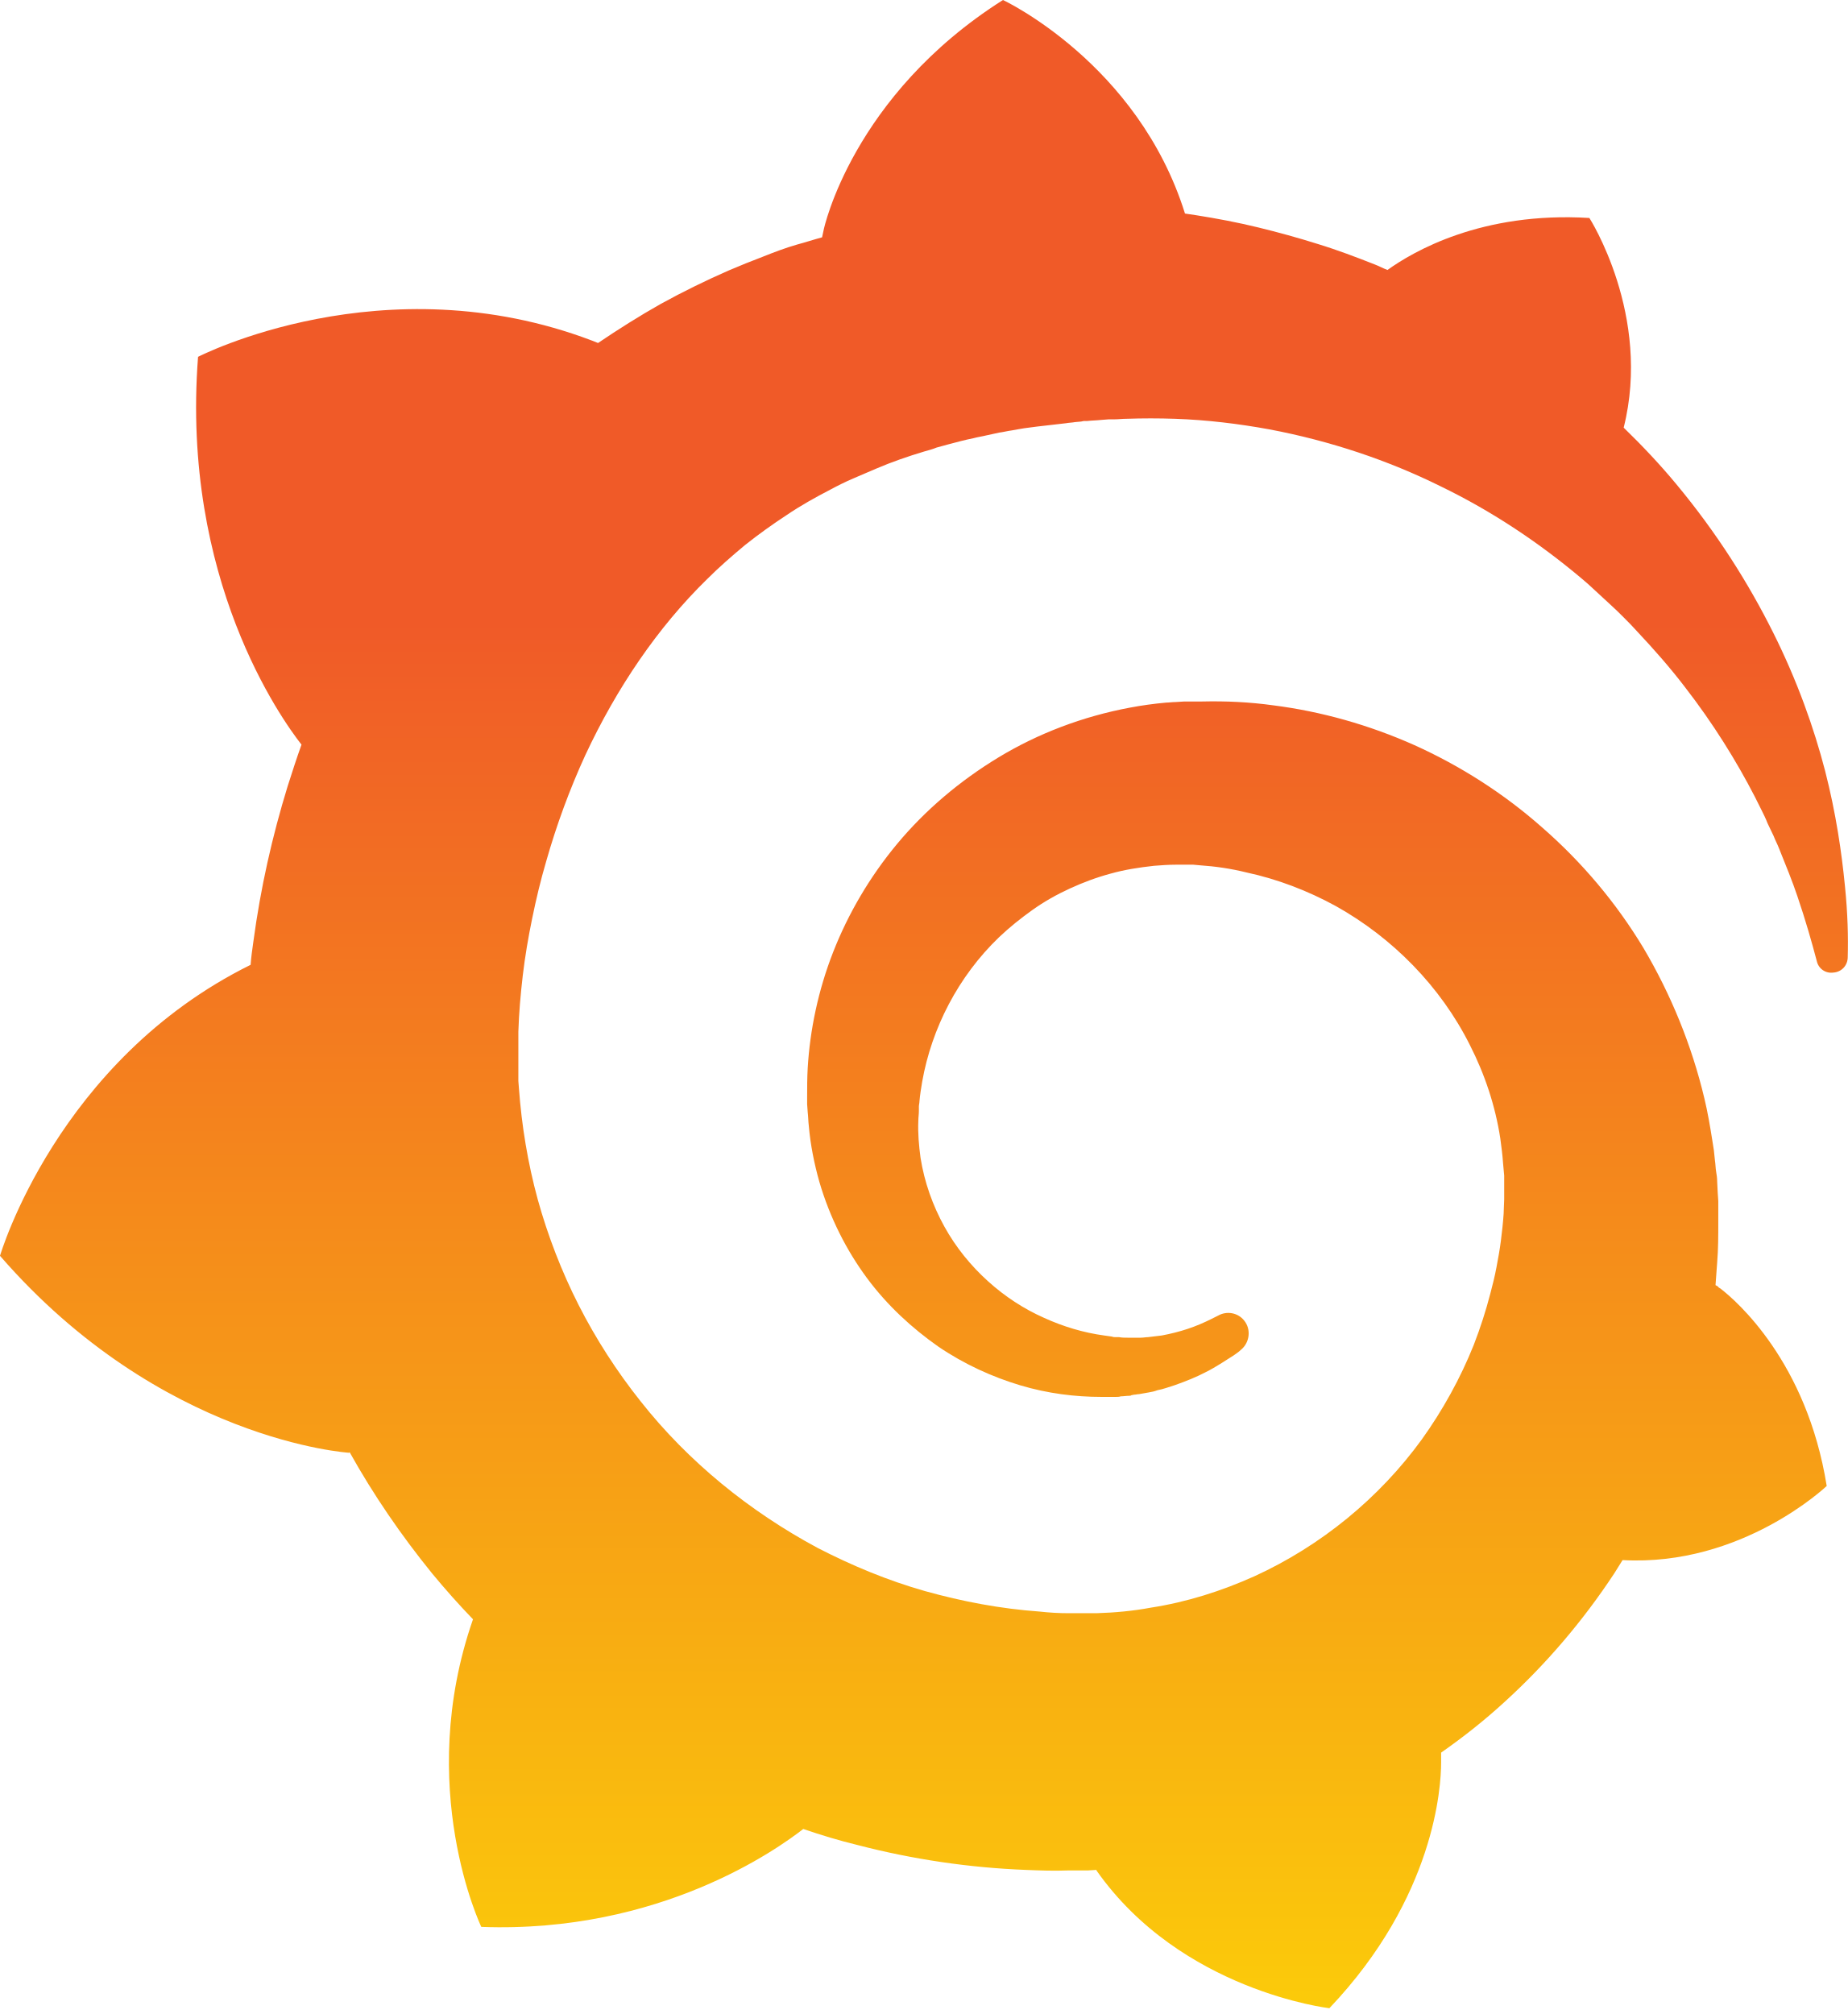
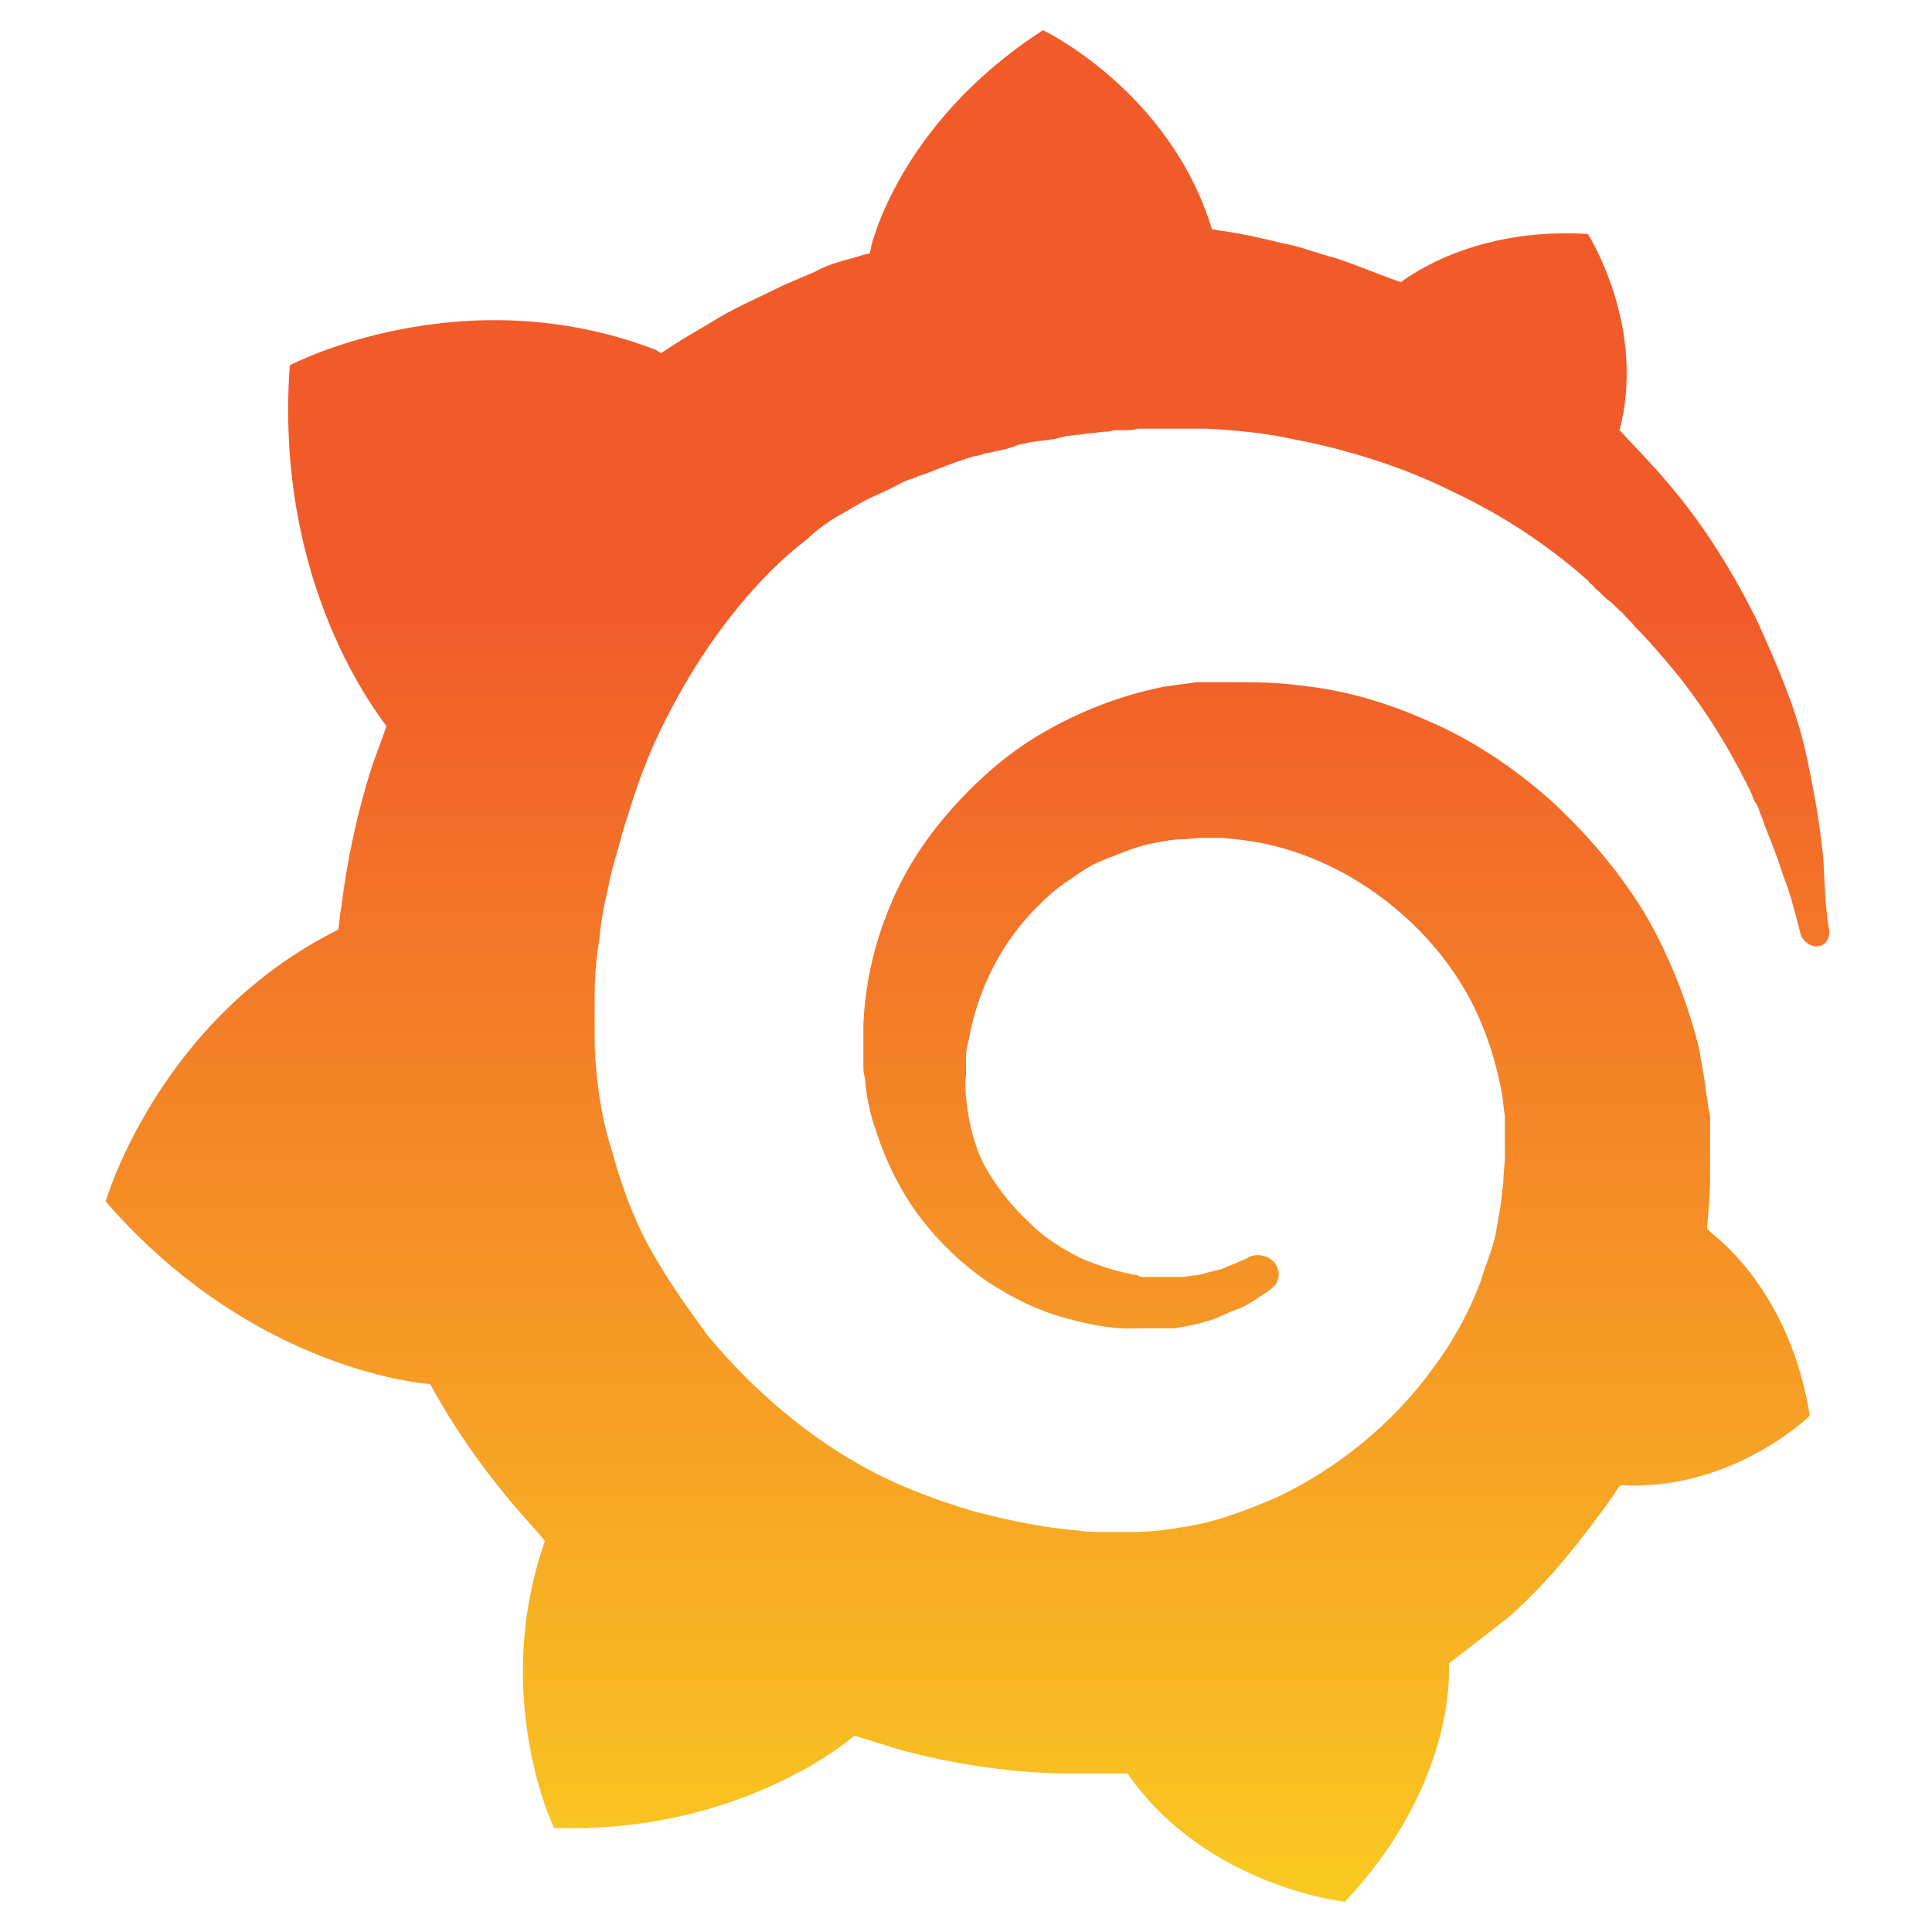
- <svg xmlns="http://www.w3.org/2000/svg" width="256px" height="279px" viewBox="0 0 256 279" version="1.1" preserveAspectRatio="xMidYMid">
+ <svg xmlns="http://www.w3.org/2000/svg" width="32" height="32" viewBox="0 0 128 128">
  <defs>
-     <linearGradient x1="49.995%" y1="122.45%" x2="49.995%" y2="31.139%" id="linearGradient-1">
-       <stop stop-color="#FFF100" offset="0%" />
-       <stop stop-color="#F05A28" offset="100%" />
+     <linearGradient id="deviconOriginalGrafana0" x1="45.842" x2="45.842" y1="89.57" y2="8.802" gradientTransform="translate(-.23 28.462)scale(1.4011)" gradientUnits="userSpaceOnUse">
+       <stop offset="0" stop-color="#fcee1f" />
+       <stop offset="1" stop-color="#f15b2a" />
    </linearGradient>
  </defs>
-   <g>
-     <path d="M255.59,122.775 C255.13,118.1 254.364,112.736 252.831,106.758 C251.298,100.857 248.999,94.342 245.627,87.598 C242.255,80.854 237.887,73.88 232.215,67.059 C229.993,64.377 227.54,61.771 224.935,59.242 C228.843,43.684 220.183,30.196 220.183,30.196 C205.238,29.276 195.735,34.871 192.21,37.4 C191.597,37.17 191.06,36.863 190.447,36.633 C187.918,35.637 185.312,34.641 182.553,33.798 C179.871,32.955 177.112,32.188 174.276,31.499 C171.441,30.809 168.605,30.272 165.693,29.812 C165.156,29.736 164.697,29.659 164.16,29.583 C157.646,8.737 138.946,0 138.946,0 C118.024,13.258 114.115,31.805 114.115,31.805 C114.115,31.805 114.038,32.188 113.885,32.878 C112.736,33.185 111.586,33.568 110.436,33.874 C108.827,34.334 107.218,34.947 105.685,35.56 C104.075,36.173 102.543,36.787 100.933,37.476 C97.791,38.856 94.649,40.389 91.583,42.075 C88.594,43.761 85.682,45.6 82.846,47.516 C82.463,47.363 82.08,47.209 82.08,47.209 C53.111,36.173 27.437,49.432 27.437,49.432 C25.061,80.241 39.009,99.63 41.768,103.156 C41.078,105.072 40.465,106.988 39.852,108.904 C37.706,115.878 36.097,123.005 35.101,130.439 C34.947,131.512 34.794,132.585 34.717,133.658 C7.894,146.916 0,173.97 0,173.97 C22.302,199.644 48.359,201.253 48.359,201.253 C48.359,201.253 48.436,201.177 48.436,201.177 C51.731,207.078 55.563,212.672 59.855,217.96 C61.694,220.183 63.533,222.252 65.526,224.322 C57.402,247.62 66.676,266.933 66.676,266.933 C91.507,267.852 107.831,256.05 111.279,253.368 C113.732,254.211 116.261,254.977 118.79,255.59 C126.454,257.583 134.271,258.732 142.088,259.039 C144.004,259.115 145.997,259.192 147.913,259.115 L148.832,259.115 L149.445,259.115 L150.672,259.115 L151.898,259.039 L151.898,259.115 C163.624,275.823 184.163,278.199 184.163,278.199 C198.801,262.794 199.644,247.466 199.644,244.171 C199.644,244.171 199.644,244.094 199.644,243.941 C199.644,243.634 199.644,243.481 199.644,243.481 C199.644,243.251 199.644,243.021 199.644,242.791 C202.709,240.646 205.622,238.346 208.381,235.817 C214.205,230.529 219.34,224.475 223.632,217.96 C224.015,217.347 224.398,216.734 224.781,216.121 C241.335,217.041 253.061,205.852 253.061,205.852 C250.302,188.608 240.492,180.178 238.423,178.568 C238.423,178.568 238.346,178.492 238.193,178.415 C238.04,178.338 238.04,178.262 238.04,178.262 C238.04,178.262 238.04,178.262 238.04,178.262 C237.963,178.185 237.81,178.108 237.657,178.032 C237.733,176.959 237.81,175.962 237.887,174.89 C238.04,173.05 238.04,171.134 238.04,169.295 L238.04,167.915 L238.04,167.226 L238.04,166.842 C238.04,166.383 238.04,166.536 238.04,166.383 L237.963,165.233 L237.887,163.7 C237.887,163.164 237.81,162.704 237.733,162.244 C237.657,161.784 237.657,161.248 237.58,160.788 L237.427,159.332 L237.197,157.876 C236.89,155.96 236.584,154.12 236.124,152.204 C234.361,144.771 231.449,137.72 227.694,131.359 C223.862,124.998 219.11,119.403 213.669,114.652 C208.304,109.9 202.25,106.068 195.965,103.232 C189.604,100.397 183.013,98.557 176.422,97.714 C173.127,97.255 169.831,97.101 166.536,97.178 L165.31,97.178 L165.003,97.178 C164.927,97.178 164.543,97.178 164.62,97.178 L164.083,97.178 L162.857,97.255 C162.397,97.255 161.938,97.331 161.554,97.331 C159.868,97.484 158.182,97.714 156.573,98.021 C149.982,99.247 143.774,101.623 138.333,104.918 C132.892,108.214 128.14,112.276 124.308,116.874 C120.476,121.472 117.487,126.607 115.418,131.895 C113.349,137.183 112.199,142.701 111.893,147.989 C111.816,149.292 111.816,150.672 111.816,151.975 C111.816,152.281 111.816,152.664 111.816,152.971 L111.893,154.044 C111.969,154.657 111.969,155.347 112.046,155.96 C112.276,158.642 112.812,161.248 113.502,163.7 C114.958,168.682 117.257,173.203 120.093,177.035 C122.928,180.867 126.377,184.01 129.979,186.539 C133.581,188.991 137.49,190.754 141.322,191.903 C145.154,193.053 148.986,193.513 152.588,193.513 C153.048,193.513 153.507,193.513 153.891,193.513 C154.12,193.513 154.35,193.513 154.58,193.513 C154.81,193.513 155.04,193.513 155.27,193.436 C155.653,193.436 156.036,193.359 156.42,193.359 C156.496,193.359 156.65,193.359 156.726,193.283 L157.109,193.206 C157.339,193.206 157.569,193.13 157.799,193.13 C158.259,193.053 158.642,192.976 159.102,192.9 C159.562,192.823 159.945,192.746 160.328,192.593 C161.171,192.44 161.938,192.133 162.704,191.903 C164.237,191.367 165.77,190.754 167.072,190.064 C168.452,189.374 169.678,188.531 170.904,187.765 C171.211,187.535 171.594,187.305 171.901,186.998 C173.127,186.002 173.357,184.163 172.36,182.937 C171.517,181.864 169.985,181.557 168.758,182.247 C168.452,182.4 168.145,182.553 167.839,182.707 C166.766,183.243 165.693,183.703 164.543,184.086 C163.394,184.469 162.168,184.776 160.941,185.006 C160.328,185.082 159.715,185.159 159.025,185.236 C158.719,185.236 158.412,185.312 158.029,185.312 C157.722,185.312 157.339,185.312 157.109,185.312 C156.803,185.312 156.496,185.312 156.19,185.312 C155.806,185.312 155.423,185.312 155.04,185.236 C155.04,185.236 154.81,185.236 154.963,185.236 L154.81,185.236 L154.58,185.236 C154.427,185.236 154.197,185.236 154.044,185.159 C153.661,185.082 153.354,185.082 152.971,185.006 C150.135,184.623 147.3,183.78 144.617,182.553 C141.858,181.327 139.253,179.641 136.877,177.495 C134.501,175.349 132.432,172.82 130.822,169.908 C129.213,166.996 128.063,163.777 127.527,160.405 C127.297,158.719 127.144,156.956 127.22,155.27 C127.22,154.81 127.297,154.35 127.297,153.891 C127.297,154.044 127.297,153.814 127.297,153.814 L127.297,153.661 L127.297,153.277 C127.297,153.048 127.374,152.818 127.374,152.588 C127.45,151.668 127.603,150.748 127.757,149.829 C129.06,142.471 132.738,135.267 138.41,129.826 C139.866,128.446 141.398,127.22 143.008,126.071 C144.617,124.921 146.38,123.925 148.219,123.082 C150.059,122.239 151.898,121.549 153.891,121.013 C155.806,120.476 157.799,120.169 159.868,119.94 C160.865,119.863 161.861,119.786 162.934,119.786 C163.24,119.786 163.394,119.786 163.624,119.786 L164.467,119.786 L165.003,119.786 C165.233,119.786 165.003,119.786 165.08,119.786 L165.31,119.786 L166.153,119.863 C168.375,120.016 170.521,120.323 172.667,120.859 C176.959,121.779 181.174,123.388 185.082,125.534 C192.9,129.903 199.567,136.647 203.629,144.771 C205.698,148.832 207.154,153.201 207.844,157.722 C207.997,158.872 208.151,160.022 208.227,161.171 L208.304,162.014 L208.381,162.857 C208.381,163.164 208.381,163.47 208.381,163.7 C208.381,164.007 208.381,164.313 208.381,164.543 L208.381,165.31 L208.381,166.153 C208.381,166.689 208.304,167.609 208.304,168.145 C208.227,169.372 208.074,170.674 207.921,171.901 C207.768,173.127 207.538,174.353 207.308,175.579 C207.078,176.806 206.771,178.032 206.465,179.181 C205.852,181.557 205.085,183.933 204.166,186.309 C202.326,190.907 199.874,195.352 196.961,199.414 C191.06,207.538 183.013,214.129 173.817,218.344 C169.218,220.413 164.39,221.946 159.409,222.712 C156.956,223.172 154.427,223.402 151.898,223.478 L151.438,223.478 L151.055,223.478 L150.212,223.478 L148.986,223.478 L148.373,223.478 C148.679,223.478 148.296,223.478 148.296,223.478 L148.066,223.478 C146.686,223.478 145.384,223.402 144.004,223.249 C138.639,222.865 133.351,221.869 128.14,220.413 C123.005,218.957 118.024,216.888 113.272,214.435 C103.845,209.377 95.339,202.479 88.748,194.126 C85.452,189.987 82.54,185.466 80.164,180.791 C77.788,176.116 75.872,171.134 74.493,166.153 C73.113,161.095 72.27,155.96 71.887,150.748 L71.81,149.752 L71.81,149.522 L71.81,149.292 L71.81,148.832 L71.81,147.989 L71.81,147.759 L71.81,147.453 L71.81,146.84 L71.81,145.614 L71.81,145.384 C71.81,145.384 71.81,145.46 71.81,145.307 L71.81,144.847 C71.81,144.234 71.81,143.544 71.81,142.931 C71.887,140.402 72.117,137.72 72.424,135.114 C72.73,132.508 73.19,129.826 73.726,127.22 C74.263,124.615 74.876,122.009 75.642,119.403 C77.099,114.268 78.938,109.287 81.084,104.612 C85.452,95.262 91.123,86.908 97.944,80.241 C99.63,78.555 101.393,77.022 103.232,75.489 C105.072,74.033 106.988,72.653 108.98,71.351 C110.896,70.048 112.965,68.898 115.035,67.825 C116.031,67.289 117.104,66.752 118.177,66.292 C118.713,66.063 119.25,65.833 119.786,65.603 C120.323,65.373 120.859,65.143 121.396,64.913 C123.542,63.993 125.764,63.227 128.063,62.537 C128.6,62.384 129.213,62.231 129.749,62.001 C130.286,61.847 130.899,61.694 131.435,61.541 C132.585,61.234 133.735,60.928 134.884,60.698 C135.421,60.545 136.034,60.468 136.647,60.315 C137.26,60.161 137.796,60.085 138.41,59.931 C139.023,59.855 139.559,59.702 140.172,59.625 L141.015,59.472 L141.935,59.318 C142.548,59.242 143.084,59.165 143.698,59.088 C144.387,59.012 145,58.935 145.69,58.859 C146.227,58.782 147.146,58.705 147.683,58.629 C148.066,58.552 148.526,58.552 148.909,58.475 L149.752,58.399 L150.135,58.322 L150.595,58.322 C151.285,58.245 151.898,58.245 152.588,58.169 L153.584,58.092 C153.584,58.092 153.967,58.092 153.661,58.092 L153.891,58.092 L154.35,58.092 C154.887,58.092 155.5,58.016 156.036,58.016 C158.259,57.939 160.558,57.939 162.781,58.016 C167.226,58.169 171.594,58.705 175.809,59.472 C184.316,61.081 192.287,63.763 199.567,67.365 C206.848,70.891 213.286,75.259 218.957,80.011 C219.34,80.317 219.647,80.624 220.03,80.93 C220.336,81.237 220.719,81.544 221.026,81.85 C221.716,82.463 222.329,83.076 223.019,83.689 C223.708,84.303 224.322,84.916 224.935,85.529 C225.548,86.142 226.161,86.755 226.774,87.445 C229.15,89.974 231.372,92.503 233.365,95.109 C237.35,100.243 240.569,105.455 243.098,110.36 C243.251,110.666 243.405,110.973 243.558,111.279 C243.711,111.586 243.864,111.893 244.018,112.199 C244.324,112.812 244.631,113.425 244.861,114.038 C245.167,114.652 245.397,115.188 245.704,115.801 C245.934,116.414 246.24,116.951 246.47,117.564 C247.39,119.863 248.309,122.085 248.999,124.155 C250.149,127.527 250.992,130.516 251.682,133.121 C251.911,134.194 252.908,134.884 253.981,134.731 C255.13,134.654 255.973,133.735 255.973,132.585 C256.05,129.826 255.973,126.531 255.59,122.775 Z" fill="url(#linearGradient-1)" fill-rule="nonzero" />
-   </g>
+   <path fill="url(#deviconOriginalGrafana0)" d="M120.8 56.9c-.2-2.1-.6-4.5-1.2-7.2s-1.8-5.5-3.2-8.6c-1.5-3-3.4-6.2-5.9-9.1c-1-1.2-2.1-2.3-3.2-3.5c1.8-6.9-2.1-13-2.1-13c-6.7-.4-10.9 2.1-12.4 3.2c-.2-.1-.6-.2-.8-.3c-1.1-.4-2.3-.9-3.5-1.3c-1.2-.3-2.4-.8-3.6-1c-1.2-.3-2.5-.6-3.9-.8c-.2 0-.4-.1-.7-.1C77.5 6 69.1 2 69.1 2c-9.6 6.2-11.4 14.4-11.4 14.4s0 .2-.1.4c-.6.1-1 .3-1.5.4c-.7.2-1.4.4-2.1.8l-2.1.9c-1.4.7-2.8 1.3-4.2 2.1c-1.3.8-2.6 1.5-3.9 2.4c-.2-.1-.3-.2-.3-.2c-12.9-5-24.3 1-24.3 1c-1 13.8 5.2 22.3 6.4 23.9c-.3.9-.6 1.7-.9 2.5c-1 3.1-1.7 6.3-2.1 9.6c-.1.4-.1 1-.2 1.4C10.5 67.5 7 79.6 7 79.6C16.9 91 28.5 91.7 28.5 91.7c1.4 2.6 3.2 5.2 5.1 7.5c.8 1 1.7 1.9 2.5 2.9c-3.6 10.3.6 19 .6 19c11.1.4 18.4-4.8 19.9-6.1c1.1.3 2.2.7 3.3 1c3.4.9 6.9 1.4 10.3 1.5h4.5c5.2 7.5 14.4 8.5 14.4 8.5c6.5-6.9 6.9-13.6 6.9-15.2v-.6c1.3-1 2.6-2 4-3.1c2.6-2.3 4.8-5.1 6.8-7.9c.2-.2.3-.6.6-.8c7.4.4 12.5-4.6 12.5-4.6c-1.2-7.7-5.6-11.4-6.5-12.1l-.1-.1l-.1-.1l-.1-.1c0-.4.1-.9.1-1.4c.1-.9.1-1.7.1-2.5v-3.3c0-.2 0-.4-.1-.7l-.1-.7l-.1-.7c-.1-.9-.3-1.7-.4-2.5c-.8-3.3-2.1-6.5-3.7-9.2c-1.8-2.9-3.9-5.3-6.3-7.5c-2.4-2.1-5.1-3.9-7.9-5.1c-2.9-1.3-5.7-2.1-8.7-2.4c-1.4-.2-3-.2-4.4-.2h-2.3c-.8.1-1.5.2-2.2.3c-3 .6-5.7 1.7-8.1 3.1c-2.4 1.4-4.5 3.3-6.3 5.4c-1.8 2.1-3.1 4.3-4 6.7c-.9 2.3-1.4 4.8-1.5 7.2v2.6c0 .3 0 .6.1.9c.1 1.2.3 2.3.7 3.4c.7 2.2 1.7 4.2 3 5.9s2.8 3.1 4.4 4.2c1.7 1.1 3.3 1.9 5.1 2.4s3.4.8 5 .7h2.3c.2 0 .4-.1.6-.1c.2 0 .3-.1.6-.1c.3-.1.8-.2 1.1-.3c.7-.2 1.3-.6 2-.8c.7-.3 1.2-.7 1.7-1c.1-.1.3-.2.4-.3c.6-.4.7-1.2.2-1.8c-.4-.4-1.1-.6-1.7-.3c-.1.1-.2.1-.4.2c-.4.2-1 .4-1.4.6c-.6.1-1.1.3-1.7.4c-.3 0-.6.1-.9.1h-1.8s-.1 0 0 0h-.7c-.1 0-.3 0-.4-.1c-1.2-.2-2.5-.6-3.7-1.1c-1.2-.6-2.4-1.3-3.4-2.3c-1.1-1-2-2.1-2.8-3.4c-.8-1.3-1.2-2.8-1.4-4.2c-.1-.8-.2-1.5-.1-2.3v-.7c0 .1 0 0 0 0V70c0-.4.1-.8.2-1.2c.6-3.3 2.2-6.5 4.7-8.9c.7-.7 1.3-1.2 2.1-1.7c.8-.6 1.5-1 2.3-1.3c.8-.3 1.7-.7 2.5-.9c.9-.2 1.8-.4 2.6-.4c.4 0 .9-.1 1.3-.1h.8c.1 0 0 0 0 0h.4c1 .1 2 .2 2.9.4c1.9.4 3.7 1.1 5.5 2.1c3.5 2 6.5 5 8.3 8.6c.9 1.8 1.5 3.7 1.9 5.8c.1.6.1 1 .2 1.5v2.7c0 .6-.1 1.1-.1 1.7c-.1.6-.1 1.1-.2 1.7s-.2 1.1-.3 1.7c-.2 1.1-.7 2.1-1 3.2c-.8 2.1-1.9 4.1-3.2 5.8c-2.6 3.6-6.3 6.6-10.3 8.5c-2.1.9-4.2 1.7-6.4 2c-1.1.2-2.2.3-3.3.3h-1.6c.1 0 0 0 0 0h-.1c-.6 0-1.2 0-1.8-.1c-2.4-.2-4.7-.7-7-1.3c-2.3-.7-4.5-1.5-6.6-2.6c-4.2-2.2-7.9-5.4-10.9-9c-1.4-1.9-2.8-3.9-3.9-5.9s-1.9-4.3-2.5-6.5c-.7-2.2-1-4.5-1.1-6.8v-3.5c0-1.1.1-2.3.3-3.5c.1-1.2.3-2.3.6-3.5c.2-1.2.6-2.3.9-3.5c.7-2.3 1.4-4.5 2.4-6.6c2-4.2 4.5-7.9 7.5-10.9c.8-.8 1.5-1.4 2.4-2.1c.3-.3 1.1-1 2-1.5s1.8-1.1 2.8-1.5c.4-.2.9-.4 1.4-.7c.2-.1.4-.2.8-.3c.2-.1.4-.2.8-.3c1-.4 2-.8 3-1.1c.2-.1.6-.1.8-.2c.2-.1.6-.1.8-.2c.6-.1 1-.2 1.5-.4c.2-.1.6-.1.8-.2c.2 0 .6-.1.8-.1c.2 0 .6-.1.8-.1l.4-.1l.4-.1c.2 0 .6-.1.8-.1c.3 0 .6-.1.9-.1c.2 0 .7-.1.9-.1c.2 0 .3 0 .6-.1h.7c.3 0 .6 0 .9-.1h.4s.1 0 0 0h4.1c2 .1 4 .3 5.8.7c3.7.7 7.4 1.9 10.6 3.5c3.2 1.5 6.2 3.5 8.6 5.6c.1.1.3.2.4.4c.1.1.3.2.4.4c.3.2.6.6.9.8c.3.2.6.6.9.8c.2.3.6.6.8.9c1.1 1.1 2.1 2.3 3 3.4c1.8 2.3 3.2 4.6 4.3 6.8c.1.1.1.2.2.4c.1.1.1.2.2.4s.2.6.4.8c.1.2.2.6.3.8c.1.2.2.6.3.8c.4 1 .8 2 1.1 3c.6 1.5.9 2.9 1.2 4c.1.4.6.8 1 .8c.6 0 .9-.4.9-1c-.3-1.7-.3-3.1-.4-4.8z" />
</svg>
